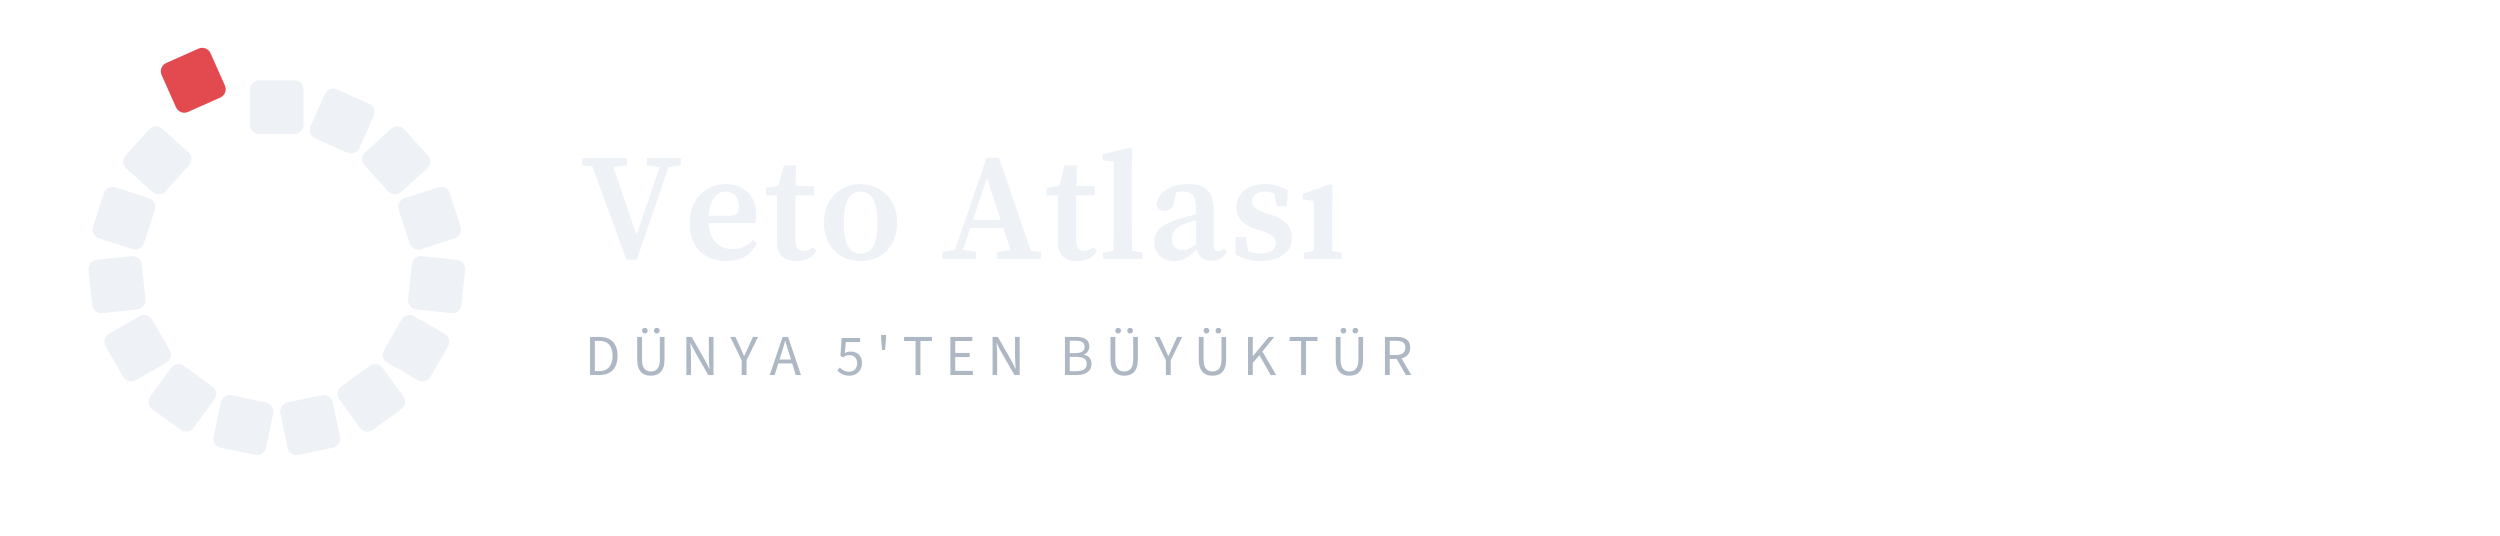
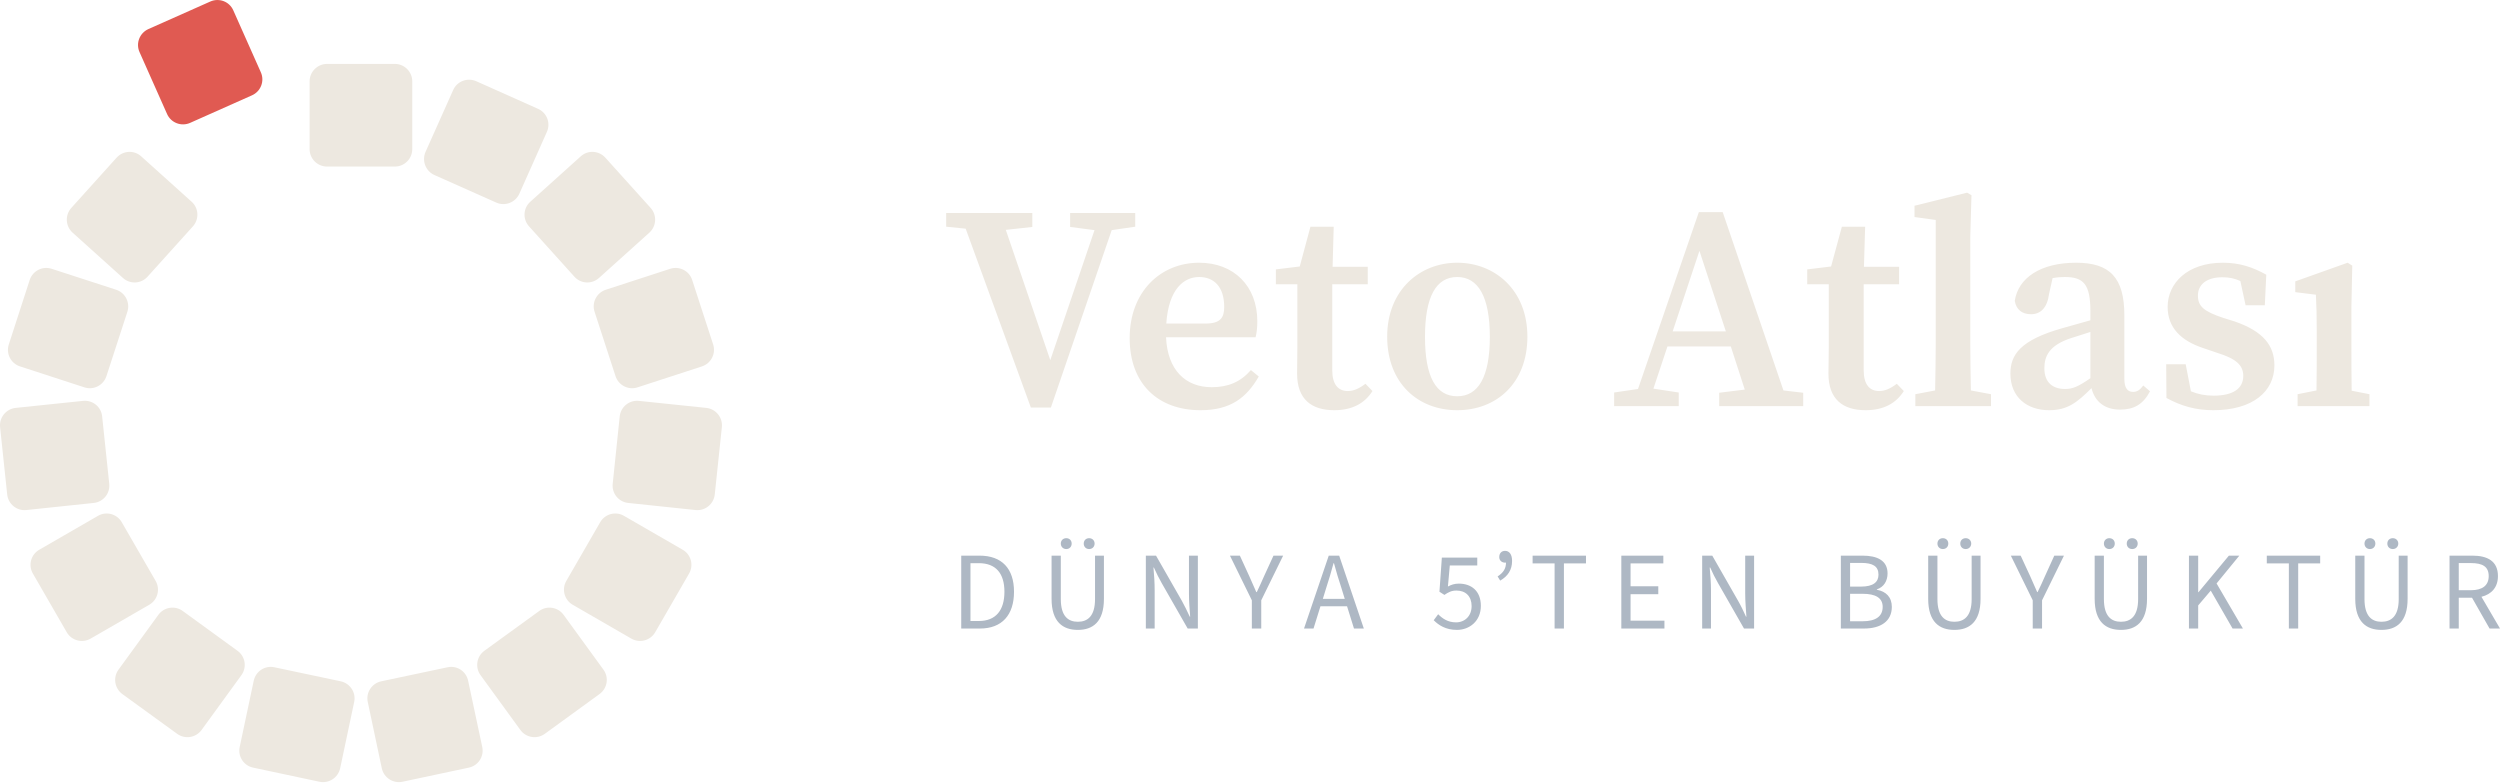
- <svg xmlns="http://www.w3.org/2000/svg" viewBox="0 0 560 120" width="560" height="120" role="img" aria-label="Veto Atlası — Dünya 5'ten büyüktür">
-   <rect x="56.00" y="18.00" width="12" height="12" rx="2.04" fill="#EEF1F5" transform="rotate(0 62.00 24.00)" />
-   <rect x="70.64" y="21.11" width="12" height="12" rx="2.04" fill="#EEF1F5" transform="rotate(24 76.64 27.11)" />
-   <rect x="82.75" y="29.91" width="12" height="12" rx="2.04" fill="#EEF1F5" transform="rotate(48 88.75 35.91)" />
-   <rect x="90.24" y="42.88" width="12" height="12" rx="2.04" fill="#EEF1F5" transform="rotate(72 96.24 48.88)" />
-   <rect x="91.80" y="57.76" width="12" height="12" rx="2.04" fill="#EEF1F5" transform="rotate(96 97.80 63.76)" />
-   <rect x="87.18" y="72.00" width="12" height="12" rx="2.04" fill="#EEF1F5" transform="rotate(120 93.18 78.00)" />
-   <rect x="77.16" y="83.12" width="12" height="12" rx="2.04" fill="#EEF1F5" transform="rotate(144 83.16 89.12)" />
-   <rect x="63.48" y="89.21" width="12" height="12" rx="2.04" fill="#EEF1F5" transform="rotate(168 69.48 95.21)" />
-   <rect x="48.52" y="89.21" width="12" height="12" rx="2.04" fill="#EEF1F5" transform="rotate(192 54.52 95.21)" />
-   <rect x="34.84" y="83.12" width="12" height="12" rx="2.04" fill="#EEF1F5" transform="rotate(216 40.84 89.12)" />
-   <rect x="24.82" y="72.00" width="12" height="12" rx="2.04" fill="#EEF1F5" transform="rotate(240 30.82 78.00)" />
-   <rect x="20.20" y="57.76" width="12" height="12" rx="2.04" fill="#EEF1F5" transform="rotate(264 26.20 63.76)" />
-   <rect x="21.76" y="42.88" width="12" height="12" rx="2.04" fill="#EEF1F5" transform="rotate(288 27.76 48.88)" />
-   <rect x="29.25" y="29.91" width="12" height="12" rx="2.04" fill="#EEF1F5" transform="rotate(312 35.25 35.91)" />
-   <rect x="37.29" y="11.98" width="12" height="12" rx="2.04" fill="#E34A50" transform="rotate(336 43.29 17.98)" />
-   <path d="M130.408 37.022 132.686 37.26 140.302 58.17H142.648L149.754 37.43L152.508 37.022V35.424H144.892V37.056L147.748 37.43L142.58 52.628L137.378 37.396L140.472 37.056V35.424H130.408Z M162.596 42.904C164.33 42.904 165.52 44.06 165.52 46.406C165.52 47.63 165.112 48.344 163.344 48.344H158.754C159.026 44.298 160.828 42.904 162.596 42.904ZM162.766 58.476C166.268 58.476 168.138 57.014 169.566 54.532L168.648 53.784C167.424 55.178 165.996 55.79 164.058 55.79C161.032 55.79 158.89 53.818 158.72 49.942H169.192C169.328 49.432 169.396 48.82 169.396 48.072C169.396 43.958 166.642 41.238 162.596 41.238C158.074 41.238 154.47 44.638 154.47 50.044C154.47 55.416 157.802 58.476 162.766 58.476Z M178.396 58.476C180.504 58.476 181.966 57.66 182.85 56.232L182.034 55.382C181.286 55.96 180.64 56.232 179.96 56.232C178.872 56.232 178.158 55.484 178.158 53.818V43.754H182.306V41.714H178.192L178.328 37.022H175.608L174.35 41.68L171.562 42.02V43.754H174.078V51.064C174.078 52.39 174.044 53.206 174.044 54.192C174.044 57.184 175.71 58.476 178.396 58.476Z M192.768 58.476C197.324 58.476 200.962 55.348 200.962 49.874C200.962 44.4 197.12 41.238 192.768 41.238C188.382 41.238 184.574 44.434 184.574 49.874C184.574 55.314 188.178 58.476 192.768 58.476ZM192.768 56.844C190.286 56.844 188.994 54.6 188.994 49.908C188.994 45.216 190.286 42.904 192.768 42.904C195.216 42.904 196.576 45.216 196.576 49.908C196.576 54.6 195.216 56.844 192.768 56.844Z M211.108 58.0H218.656V56.402L215.698 55.96L217.33 51.03H224.742L226.374 56.062L223.382 56.436V58.0H233.208V56.436L230.896 56.164L223.79 35.322H221.002L213.896 55.994L211.108 56.402ZM217.942 49.262 221.07 39.844 224.164 49.262Z M241.29 58.476C243.398 58.476 244.86 57.66 245.744 56.232L244.928 55.382C244.18 55.96 243.534 56.232 242.854 56.232C241.766 56.232 241.052 55.484 241.052 53.818V43.754H245.2V41.714H241.086L241.222 37.022H238.502L237.244 41.68L234.456 42.02V43.754H236.972V51.064C236.972 52.39 236.938 53.206 236.938 54.192C236.938 57.184 238.604 58.476 241.29 58.476Z M247.094 58.0H255.934V56.606L253.588 56.164C253.554 54.396 253.52 52.628 253.52 50.86V38.178L253.656 33.35L253.146 33.044L246.992 34.574V35.9L249.474 36.24V50.86C249.474 52.628 249.44 54.396 249.406 56.164L247.094 56.606Z M271.36 58.408C272.958 58.408 274.046 57.83 274.862 56.266L274.08 55.586C273.706 56.096 273.366 56.334 272.89 56.334C272.244 56.334 271.87 55.892 271.87 54.804V47.392C271.87 42.972 270.17 41.238 266.226 41.238C262.078 41.238 259.46 43.006 259.052 45.692C259.222 46.712 259.902 47.256 260.956 47.256C262.078 47.256 262.86 46.508 263.064 44.876L263.472 43.04C264.016 42.938 264.458 42.904 264.9 42.904C267.11 42.904 267.892 43.754 267.892 46.916V47.97C266.804 48.276 265.716 48.582 264.628 48.888C259.664 50.282 258.542 52.016 258.542 54.192C258.542 56.98 260.514 58.476 263.064 58.476C265.206 58.476 266.328 57.592 268.028 55.892C268.402 57.456 269.558 58.408 271.36 58.408ZM262.52 53.58C262.52 52.22 263.03 50.894 265.648 50.044C266.362 49.84 267.11 49.568 267.892 49.33V54.736C266.464 55.722 265.818 55.994 264.934 55.994C263.54 55.994 262.52 55.28 262.52 53.58Z M282.264 58.476C286.854 58.476 289.404 56.3 289.404 53.24C289.404 50.928 288.112 49.262 284.78 48.106L283.454 47.698C281.108 46.916 280.462 46.304 280.462 45.08C280.462 43.754 281.516 42.938 283.318 42.938C284.134 42.938 284.78 43.074 285.426 43.38L286.038 46.202H288.282L288.452 42.632C286.854 41.748 285.324 41.238 283.386 41.238C279.238 41.238 276.926 43.618 276.926 46.406C276.926 48.82 278.49 50.35 281.04 51.2L282.74 51.778C284.916 52.458 285.766 53.206 285.766 54.464C285.766 55.926 284.61 56.776 282.298 56.776C281.312 56.776 280.462 56.606 279.646 56.266L279.034 53.104H276.756L276.79 57.048C278.524 58.0 280.224 58.476 282.264 58.476Z M292.114 58.0H300.512V56.606L298.438 56.198C298.404 54.498 298.404 52.322 298.404 50.86V46.372L298.506 41.578L297.962 41.238L291.842 43.414V44.672L294.256 44.978C294.324 46.338 294.358 47.392 294.358 49.262V50.86C294.358 52.322 294.358 54.498 294.324 56.164L292.114 56.606Z" fill="#EEF1F5" />
-   <path d="M132.17 84.0H134.354C136.928 84.0 138.332 82.414 138.332 79.697C138.332 76.993 136.928 75.472 134.302 75.472H132.17ZM133.249 83.116V76.356H134.224C136.213 76.356 137.214 77.552 137.214 79.697C137.214 81.855 136.213 83.116 134.224 83.116Z M145.794 84.156C147.536 84.156 148.849 83.233 148.849 80.529V75.472H147.809V80.555C147.809 82.57 146.925 83.207 145.794 83.207C144.676 83.207 143.805 82.57 143.805 80.555V75.472H142.726V80.529C142.726 83.233 144.052 84.156 145.794 84.156ZM144.442 74.705C144.819 74.705 145.079 74.432 145.079 74.068C145.079 73.691 144.819 73.431 144.442 73.431C144.078 73.431 143.805 73.691 143.805 74.068C143.805 74.432 144.078 74.705 144.442 74.705ZM147.12 74.705C147.484 74.705 147.757 74.432 147.757 74.068C147.757 73.691 147.484 73.431 147.12 73.431C146.743 73.431 146.483 73.691 146.483 74.068C146.483 74.432 146.743 74.705 147.12 74.705Z M153.75 84.0H154.777V79.541C154.777 78.631 154.712 77.721 154.634 76.863H154.686C154.959 77.487 155.284 78.124 155.609 78.696L158.638 84.0H159.821V75.472H158.781V79.905C158.781 80.789 158.859 81.725 158.924 82.609H158.872C158.586 81.985 158.287 81.348 157.962 80.776L154.933 75.472H153.75Z M166.139 84.0H167.231V80.698L169.792 75.472H168.661L167.569 77.877C167.309 78.501 167.01 79.099 166.711 79.736H166.659C166.373 79.099 166.113 78.501 165.84 77.877L164.735 75.472H163.578L166.139 80.698Z M175.018 79.229C175.33 78.28 175.603 77.344 175.863 76.356H175.915C176.188 77.344 176.461 78.28 176.773 79.229L177.176 80.529H174.615ZM172.418 84.0H173.523L174.342 81.4H177.449L178.255 84.0H179.412L176.526 75.472H175.304Z M190.293 84.156C191.736 84.156 193.088 83.142 193.088 81.348C193.088 79.554 191.931 78.748 190.514 78.748C190.007 78.748 189.63 78.878 189.24 79.086L189.461 76.629H192.672V75.706H188.525L188.252 79.697L188.824 80.061C189.318 79.736 189.669 79.554 190.241 79.554C191.307 79.554 192.009 80.23 192.009 81.374C192.009 82.531 191.203 83.272 190.189 83.272C189.214 83.272 188.59 82.817 188.096 82.323L187.576 83.025C188.148 83.597 188.967 84.156 190.293 84.156Z M197.599 78.397H198.249L198.457 76.226L198.496 75.03H197.352L197.391 76.226Z M205.087 84.0H206.179V76.382H208.753V75.472H202.513V76.382H205.087Z M212.887 84.0H217.931V83.077H213.966V79.983H217.203V79.06H213.966V76.382H217.801V75.472H212.887Z M222.338 84.0H223.365V79.541C223.365 78.631 223.3 77.721 223.222 76.863H223.274C223.547 77.487 223.872 78.124 224.197 78.696L227.226 84.0H228.409V75.472H227.369V79.905C227.369 80.789 227.447 81.725 227.512 82.609H227.46C227.174 81.985 226.875 81.348 226.55 80.776L223.521 75.472H222.338Z M238.549 84.0H241.266C243.177 84.0 244.503 83.168 244.503 81.465C244.503 80.321 243.827 79.658 242.761 79.463V79.411C243.567 79.151 244.009 78.436 244.009 77.552C244.009 76.057 242.813 75.472 241.084 75.472H238.549ZM239.628 79.099V76.33H240.941C242.267 76.33 242.943 76.707 242.943 77.695C242.943 78.566 242.345 79.099 240.889 79.099ZM239.628 83.142V79.931H241.11C242.605 79.931 243.437 80.412 243.437 81.465C243.437 82.609 242.579 83.142 241.11 83.142Z M251.822 84.156C253.564 84.156 254.877 83.233 254.877 80.529V75.472H253.837V80.555C253.837 82.57 252.953 83.207 251.822 83.207C250.704 83.207 249.833 82.57 249.833 80.555V75.472H248.754V80.529C248.754 83.233 250.08 84.156 251.822 84.156ZM250.47 74.705C250.847 74.705 251.107 74.432 251.107 74.068C251.107 73.691 250.847 73.431 250.47 73.431C250.106 73.431 249.833 73.691 249.833 74.068C249.833 74.432 250.106 74.705 250.47 74.705ZM253.148 74.705C253.512 74.705 253.785 74.432 253.785 74.068C253.785 73.691 253.512 73.431 253.148 73.431C252.771 73.431 252.511 73.691 252.511 74.068C252.511 74.432 252.771 74.705 253.148 74.705Z M261.156 84.0H262.248V80.698L264.809 75.472H263.678L262.586 77.877C262.326 78.501 262.027 79.099 261.728 79.736H261.676C261.39 79.099 261.13 78.501 260.857 77.877L259.752 75.472H258.595L261.156 80.698Z M271.595 84.156C273.337 84.156 274.65 83.233 274.65 80.529V75.472H273.61V80.555C273.61 82.57 272.726 83.207 271.595 83.207C270.477 83.207 269.606 82.57 269.606 80.555V75.472H268.527V80.529C268.527 83.233 269.853 84.156 271.595 84.156ZM270.243 74.705C270.62 74.705 270.88 74.432 270.88 74.068C270.88 73.691 270.62 73.431 270.243 73.431C269.879 73.431 269.606 73.691 269.606 74.068C269.606 74.432 269.879 74.705 270.243 74.705ZM272.921 74.705C273.285 74.705 273.558 74.432 273.558 74.068C273.558 73.691 273.285 73.431 272.921 73.431C272.544 73.431 272.284 73.691 272.284 74.068C272.284 74.432 272.544 74.705 272.921 74.705Z M279.551 84.0H280.63V81.296L282.099 79.567L284.647 84.0H285.856L282.775 78.722L285.44 75.472H284.218L280.669 79.749H280.63V75.472H279.551Z M291.446 84.0H292.538V76.382H295.112V75.472H288.872V76.382H291.446Z M302.275 84.156C304.017 84.156 305.33 83.233 305.33 80.529V75.472H304.29V80.555C304.29 82.57 303.406 83.207 302.275 83.207C301.157 83.207 300.286 82.57 300.286 80.555V75.472H299.207V80.529C299.207 83.233 300.533 84.156 302.275 84.156ZM300.923 74.705C301.3 74.705 301.56 74.432 301.56 74.068C301.56 73.691 301.3 73.431 300.923 73.431C300.559 73.431 300.286 73.691 300.286 74.068C300.286 74.432 300.559 74.705 300.923 74.705ZM303.601 74.705C303.965 74.705 304.238 74.432 304.238 74.068C304.238 73.691 303.965 73.431 303.601 73.431C303.224 73.431 302.964 73.691 302.964 74.068C302.964 74.432 303.224 74.705 303.601 74.705Z M310.231 84.0H311.31V80.399H312.857L314.911 84.0H316.133L313.962 80.282C315.132 79.996 315.886 79.19 315.886 77.864C315.886 76.096 314.638 75.472 312.896 75.472H310.231ZM311.31 79.515V76.343H312.74C314.066 76.343 314.807 76.746 314.807 77.864C314.807 78.969 314.066 79.515 312.74 79.515Z" fill="#AEB8C4" />
+ <svg xmlns="http://www.w3.org/2000/svg" viewBox="0 0 292.23 91.42" width="292.23" height="91.42" role="img" aria-label="Veto Atlası — Dünya 5’ten büyüktür">
+   <path fill="#EDE8E0" d="M38.23 7.47H46.15C47.28 7.47 48.19 8.39 48.19 9.51V17.43C48.19 18.56 47.28 19.47 46.15 19.47H38.23C37.11 19.47 36.19 18.56 36.19 17.43V9.51C36.19 8.39 37.11 7.47 38.23 7.47ZM55.66 9.49L62.89 12.72C63.92 13.17 64.39 14.38 63.93 15.41L60.71 22.64C60.25 23.67 59.04 24.14 58.01 23.68L50.78 20.46C49.75 20 49.29 18.79 49.74 17.76L52.97 10.53C53.42 9.5 54.63 9.04 55.66 9.49ZM70.76 18.43L76.06 24.31C76.81 25.15 76.74 26.44 75.91 27.19L70.02 32.49C69.18 33.25 67.89 33.18 67.14 32.34L61.84 26.46C61.08 25.62 61.15 24.33 61.99 23.58L67.88 18.28C68.71 17.52 70 17.59 70.76 18.43ZM80.91 32.73L83.36 40.26C83.71 41.33 83.12 42.48 82.05 42.83L74.52 45.28C73.45 45.63 72.3 45.04 71.95 43.97L69.5 36.44C69.15 35.37 69.74 34.22 70.81 33.87L78.34 31.42C79.42 31.07 80.57 31.66 80.91 32.73ZM84.38 49.93L83.55 57.8C83.43 58.92 82.43 59.74 81.31 59.62L73.43 58.79C72.31 58.67 71.5 57.67 71.62 56.55L72.44 48.67C72.56 47.55 73.57 46.74 74.69 46.86L82.56 47.68C83.68 47.8 84.5 48.81 84.38 49.93ZM80.55 67.04L76.59 73.9C76.02 74.88 74.78 75.21 73.8 74.65L66.94 70.69C65.97 70.13 65.63 68.88 66.2 67.9L70.16 61.04C70.72 60.07 71.97 59.73 72.94 60.3L79.8 64.26C80.78 64.82 81.11 66.07 80.55 67.04ZM70.08 81.13L63.68 85.78C62.77 86.44 61.49 86.24 60.83 85.33L56.17 78.92C55.51 78.01 55.71 76.73 56.62 76.07L63.03 71.42C63.94 70.75 65.22 70.96 65.88 71.87L70.54 78.28C71.2 79.19 71 80.46 70.08 81.13ZM54.8 89.73L47.05 91.38C45.95 91.61 44.87 90.91 44.63 89.81L42.99 82.06C42.75 80.96 43.46 79.88 44.56 79.64L52.31 78C53.41 77.76 54.49 78.46 54.72 79.57L56.37 87.31C56.61 88.42 55.9 89.5 54.8 89.73ZM37.34 91.38L29.59 89.73C28.49 89.5 27.78 88.42 28.02 87.31L29.66 79.57C29.9 78.46 30.98 77.76 32.08 78L39.83 79.64C40.93 79.88 41.64 80.96 41.4 82.06L39.76 89.81C39.52 90.91 38.44 91.61 37.34 91.38ZM20.71 85.78L14.3 81.13C13.39 80.46 13.19 79.19 13.85 78.28L18.51 71.87C19.17 70.96 20.45 70.75 21.36 71.42L27.76 76.07C28.68 76.73 28.88 78.01 28.22 78.92L23.56 85.33C22.9 86.24 21.62 86.44 20.71 85.78ZM7.8 73.9L3.84 67.04C3.28 66.07 3.61 64.82 4.59 64.26L11.45 60.3C12.42 59.73 13.67 60.07 14.23 61.04L18.19 67.9C18.76 68.88 18.42 70.13 17.45 70.69L10.59 74.65C9.61 75.21 8.36 74.88 7.8 73.9ZM0.84 57.8L0.01 49.93C-0.11 48.81 0.71 47.8 1.83 47.68L9.7 46.86C10.82 46.74 11.83 47.55 11.94 48.67L12.77 56.55C12.89 57.67 12.08 58.67 10.96 58.79L3.08 59.62C1.96 59.74 0.96 58.92 0.84 57.8ZM1.03 40.26L3.47 32.73C3.82 31.66 4.97 31.07 6.04 31.42L13.58 33.87C14.65 34.22 15.23 35.37 14.89 36.44L12.44 43.97C12.09 45.04 10.94 45.63 9.87 45.28L2.34 42.83C1.26 42.48 0.68 41.33 1.03 40.26ZM8.33 24.31L13.63 18.43C14.39 17.59 15.68 17.52 16.51 18.28L22.4 23.58C23.24 24.33 23.3 25.62 22.55 26.46L17.25 32.34C16.5 33.18 15.21 33.25 14.37 32.49L8.48 27.19C7.65 26.44 7.58 25.15 8.33 24.31Z" />
+   <path fill="#E05A52" d="M17.34 3.4L24.58 0.18C25.61-0.28 26.82 0.18 27.27 1.21L30.49 8.45C30.95 9.47 30.49 10.68 29.46 11.14L22.23 14.36C21.2 14.82 19.99 14.36 19.53 13.33L16.31 6.09C15.85 5.06 16.32 3.86 17.34 3.4Z" />
+   <path fill="#EDE8E0" d="M110.6 26.5L112.88 26.73L120.5 47.64H122.84L129.95 26.9L132.7 26.5V24.9H125.09V26.53L127.94 26.9L122.77 42.1L117.57 26.87L120.67 26.53V24.9H110.6ZM140.17 32.38C141.91 32.38 143.1 33.53 143.1 35.88C143.1 37.1 142.69 37.82 140.92 37.82H136.33C136.6 33.77 138.4 32.38 140.17 32.38ZM140.34 47.95C143.84 47.95 145.71 46.49 147.14 44.01L146.22 43.26C145 44.65 143.57 45.26 141.63 45.26C138.61 45.26 136.47 43.29 136.3 39.42H146.77C146.9 38.91 146.97 38.29 146.97 37.55C146.97 33.43 144.22 30.71 140.17 30.71C135.65 30.71 132.05 34.11 132.05 39.52C132.05 44.89 135.38 47.95 140.34 47.95ZM155.97 47.95C158.08 47.95 159.54 47.13 160.43 45.71L159.61 44.86C158.86 45.43 158.22 45.71 157.54 45.71C156.45 45.71 155.73 44.96 155.73 43.29V33.23H159.88V31.19H155.77L155.9 26.5H153.18L151.93 31.15L149.14 31.49V33.23H151.65V40.54C151.65 41.86 151.62 42.68 151.62 43.67C151.62 46.66 153.29 47.95 155.97 47.95ZM170.34 47.95C174.9 47.95 178.54 44.82 178.54 39.35C178.54 33.87 174.7 30.71 170.34 30.71C165.96 30.71 162.15 33.91 162.15 39.35C162.15 44.79 165.75 47.95 170.34 47.95ZM170.34 46.32C167.86 46.32 166.57 44.07 166.57 39.38C166.57 34.69 167.86 32.38 170.34 32.38C172.79 32.38 174.15 34.69 174.15 39.38C174.15 44.07 172.79 46.32 170.34 46.32ZM188.68 47.47H196.23V45.88L193.27 45.43L194.91 40.5H202.32L203.95 45.54L200.96 45.91V47.47H210.78V45.91L208.47 45.64L201.37 24.8H198.58L191.47 45.47L188.68 45.88ZM195.52 38.74L198.65 29.32L201.74 38.74ZM218.08 47.95C220.19 47.95 221.65 47.13 222.54 45.71L221.72 44.86C220.97 45.43 220.33 45.71 219.65 45.71C218.56 45.71 217.85 44.96 217.85 43.29V33.23H221.99V31.19H217.88L218.02 26.5H215.3L214.04 31.15L211.25 31.49V33.23H213.77V40.54C213.77 41.86 213.73 42.68 213.73 43.67C213.73 46.66 215.4 47.95 218.08 47.95ZM223.89 47.47H232.73V46.08L230.38 45.64C230.35 43.87 230.31 42.1 230.31 40.33V27.65L230.45 22.82L229.94 22.52L223.79 24.05V25.37L226.27 25.71V40.33C226.27 42.1 226.23 43.87 226.2 45.64L223.89 46.08ZM247.81 47.88C249.41 47.88 250.5 47.3 251.32 45.74L250.53 45.06C250.16 45.57 249.82 45.81 249.34 45.81C248.7 45.81 248.32 45.37 248.32 44.28V36.87C248.32 32.45 246.62 30.71 242.68 30.71C238.53 30.71 235.91 32.48 235.51 35.17C235.68 36.19 236.36 36.73 237.41 36.73C238.53 36.73 239.31 35.98 239.52 34.35L239.93 32.51C240.47 32.41 240.91 32.38 241.35 32.38C243.56 32.38 244.35 33.23 244.35 36.39V37.44C243.26 37.75 242.17 38.06 241.08 38.36C236.12 39.76 235 41.49 235 43.67C235 46.45 236.97 47.95 239.52 47.95C241.66 47.95 242.78 47.07 244.48 45.37C244.86 46.93 246.01 47.88 247.81 47.88ZM238.97 43.05C238.97 41.69 239.48 40.37 242.1 39.52C242.82 39.31 243.56 39.04 244.35 38.8V44.21C242.92 45.2 242.27 45.47 241.39 45.47C239.99 45.47 238.97 44.75 238.97 43.05ZM258.72 47.95C263.31 47.95 265.86 45.77 265.86 42.71C265.86 40.4 264.57 38.74 261.23 37.58L259.91 37.17C257.56 36.39 256.92 35.78 256.92 34.55C256.92 33.23 257.97 32.41 259.77 32.41C260.59 32.41 261.23 32.55 261.88 32.85L262.49 35.68H264.74L264.91 32.11C263.31 31.22 261.78 30.71 259.84 30.71C255.69 30.71 253.38 33.09 253.38 35.88C253.38 38.29 254.94 39.82 257.49 40.67L259.19 41.25C261.37 41.93 262.22 42.68 262.22 43.94C262.22 45.4 261.06 46.25 258.75 46.25C257.77 46.25 256.92 46.08 256.1 45.74L255.49 42.58H253.21L253.24 46.52C254.98 47.47 256.68 47.95 258.72 47.95ZM268.57 47.47H276.97V46.08L274.89 45.67C274.86 43.97 274.86 41.8 274.86 40.33V35.85L274.96 31.05L274.42 30.71L268.3 32.89V34.15L270.71 34.45C270.78 35.81 270.81 36.87 270.81 38.74V40.33C270.81 41.8 270.81 43.97 270.78 45.64L268.57 46.08Z" />
+   <path fill="#AEB8C4" d="M112.36 73.47H114.55C117.12 73.47 118.53 71.89 118.53 69.17C118.53 66.47 117.12 64.95 114.5 64.95H112.36ZM113.44 72.59V65.83H114.42C116.41 65.83 117.41 67.03 117.41 69.17C117.41 71.33 116.41 72.59 114.42 72.59ZM125.99 73.63C127.73 73.63 129.04 72.71 129.04 70V64.95H128V70.03C128 72.04 127.12 72.68 125.99 72.68C124.87 72.68 124 72.04 124 70.03V64.95H122.92V70C122.92 72.71 124.25 73.63 125.99 73.63ZM124.64 64.18C125.01 64.18 125.27 63.91 125.27 63.54C125.27 63.17 125.01 62.91 124.64 62.91C124.27 62.91 124 63.17 124 63.54C124 63.91 124.27 64.18 124.64 64.18ZM127.31 64.18C127.68 64.18 127.95 63.91 127.95 63.54C127.95 63.17 127.68 62.91 127.31 62.91C126.94 62.91 126.68 63.17 126.68 63.54C126.68 63.91 126.94 64.18 127.31 64.18ZM133.94 73.47H134.97V69.02C134.97 68.11 134.91 67.2 134.83 66.34H134.88C135.15 66.96 135.48 67.6 135.8 68.17L138.83 73.47H140.02V64.95H138.98V69.38C138.98 70.26 139.05 71.2 139.12 72.08H139.07C138.78 71.46 138.48 70.82 138.16 70.25L135.13 64.95H133.94ZM146.33 73.47H147.43V70.17L149.99 64.95H148.86L147.76 67.35C147.5 67.98 147.2 68.57 146.91 69.21H146.85C146.57 68.57 146.31 67.98 146.03 67.35L144.93 64.95H143.77L146.33 70.17ZM155.03 68.7C155.34 67.75 155.62 66.82 155.88 65.83H155.93C156.2 66.82 156.47 67.75 156.79 68.7L157.19 70H154.63ZM152.43 73.47H153.54L154.35 70.87H157.46L158.27 73.47H159.42L156.54 64.95H155.32ZM170.31 73.63C171.75 73.63 173.1 72.62 173.1 70.82C173.1 69.03 171.94 68.22 170.53 68.22C170.02 68.22 169.64 68.35 169.25 68.56L169.47 66.1H172.68V65.18H168.54L168.26 69.17L168.84 69.54C169.33 69.21 169.68 69.03 170.25 69.03C171.32 69.03 172.02 69.7 172.02 70.85C172.02 72.01 171.22 72.75 170.2 72.75C169.23 72.75 168.6 72.29 168.11 71.8L167.59 72.5C168.16 73.07 168.98 73.63 170.31 73.63ZM175.36 67.87C176.26 67.35 176.75 66.61 176.75 65.57C176.75 64.82 176.44 64.39 175.93 64.39C175.53 64.39 175.25 64.66 175.25 65.12C175.25 65.53 175.57 65.77 175.93 65.77C175.97 65.77 176 65.77 176.04 65.75C176.04 66.49 175.71 66.95 175.06 67.38ZM181.72 73.47H182.81V65.86H185.39V64.95H179.15V65.86H181.72ZM189.52 73.47H194.56V72.55H190.6V69.46H193.84V68.53H190.6V65.86H194.43V64.95H189.52ZM198.97 73.47H200V69.02C200 68.11 199.93 67.2 199.85 66.34H199.91C200.18 66.96 200.5 67.6 200.83 68.17L203.86 73.47H205.04V64.95H204V69.38C204 70.26 204.08 71.2 204.14 72.08H204.09C203.81 71.46 203.51 70.82 203.18 70.25L200.15 64.95H198.97ZM215.18 73.47H217.9C219.81 73.47 221.14 72.64 221.14 70.94C221.14 69.8 220.46 69.13 219.39 68.94V68.89C220.2 68.63 220.64 67.91 220.64 67.03C220.64 65.53 219.45 64.95 217.72 64.95H215.18ZM216.26 68.57V65.8H217.57C218.9 65.8 219.58 66.18 219.58 67.17C219.58 68.04 218.98 68.57 217.52 68.57ZM216.26 72.62V69.41H217.74C219.24 69.41 220.07 69.89 220.07 70.94C220.07 72.08 219.21 72.62 217.74 72.62ZM228.45 73.63C230.2 73.63 231.51 72.71 231.51 70V64.95H230.47V70.03C230.47 72.04 229.59 72.68 228.45 72.68C227.34 72.68 226.47 72.04 226.47 70.03V64.95H225.39V70C225.39 72.71 226.71 73.63 228.45 73.63ZM227.1 64.18C227.48 64.18 227.74 63.91 227.74 63.54C227.74 63.17 227.48 62.91 227.1 62.91C226.74 62.91 226.47 63.17 226.47 63.54C226.47 63.91 226.74 64.18 227.1 64.18ZM229.78 64.18C230.14 64.18 230.42 63.91 230.42 63.54C230.42 63.17 230.14 62.91 229.78 62.91C229.4 62.91 229.14 63.17 229.14 63.54C229.14 63.91 229.4 64.18 229.78 64.18ZM237.61 73.47H238.7V70.17L241.26 64.95H240.13L239.04 67.35C238.78 67.98 238.48 68.57 238.18 69.21H238.13C237.84 68.57 237.58 67.98 237.31 67.35L236.2 64.95H235.05L237.61 70.17ZM247.92 73.63C249.66 73.63 250.97 72.71 250.97 70V64.95H249.93V70.03C249.93 72.04 249.05 72.68 247.92 72.68C246.8 72.68 245.93 72.04 245.93 70.03V64.95H244.85V70C244.85 72.71 246.17 73.63 247.92 73.63ZM246.56 64.18C246.94 64.18 247.2 63.91 247.2 63.54C247.2 63.17 246.94 62.91 246.56 62.91C246.2 62.91 245.93 63.17 245.93 63.54C245.93 63.91 246.2 64.18 246.56 64.18ZM249.24 64.18C249.61 64.18 249.88 63.91 249.88 63.54C249.88 63.17 249.61 62.91 249.24 62.91C248.86 62.91 248.6 63.17 248.6 63.54C248.6 63.91 248.86 64.18 249.24 64.18ZM255.87 73.47H256.95V70.77L258.42 69.04L260.97 73.47H262.18L259.1 68.2L261.76 64.95H260.54L256.99 69.22H256.95V64.95H255.87ZM267.55 73.47H268.64V65.86H271.21V64.95H264.97V65.86H267.55ZM278.37 73.63C280.12 73.63 281.43 72.71 281.43 70V64.95H280.39V70.03C280.39 72.04 279.51 72.68 278.37 72.68C277.26 72.68 276.39 72.04 276.39 70.03V64.95H275.31V70C275.31 72.71 276.63 73.63 278.37 73.63ZM277.02 64.18C277.4 64.18 277.66 63.91 277.66 63.54C277.66 63.17 277.4 62.91 277.02 62.91C276.66 62.91 276.39 63.17 276.39 63.54C276.39 63.91 276.66 64.18 277.02 64.18ZM279.7 64.18C280.06 64.18 280.34 63.91 280.34 63.54C280.34 63.17 280.06 62.91 279.7 62.91C279.32 62.91 279.06 63.17 279.06 63.54C279.06 63.91 279.32 64.18 279.7 64.18ZM286.33 73.47H287.41V69.87H288.96L291.01 73.47H292.23L290.06 69.76C291.23 69.47 291.99 68.66 291.99 67.34C291.99 65.57 290.74 64.95 289 64.95H286.33ZM287.41 68.99V65.82H288.84C290.17 65.82 290.91 66.22 290.91 67.34C290.91 68.44 290.17 68.99 288.84 68.99Z" />
</svg>
